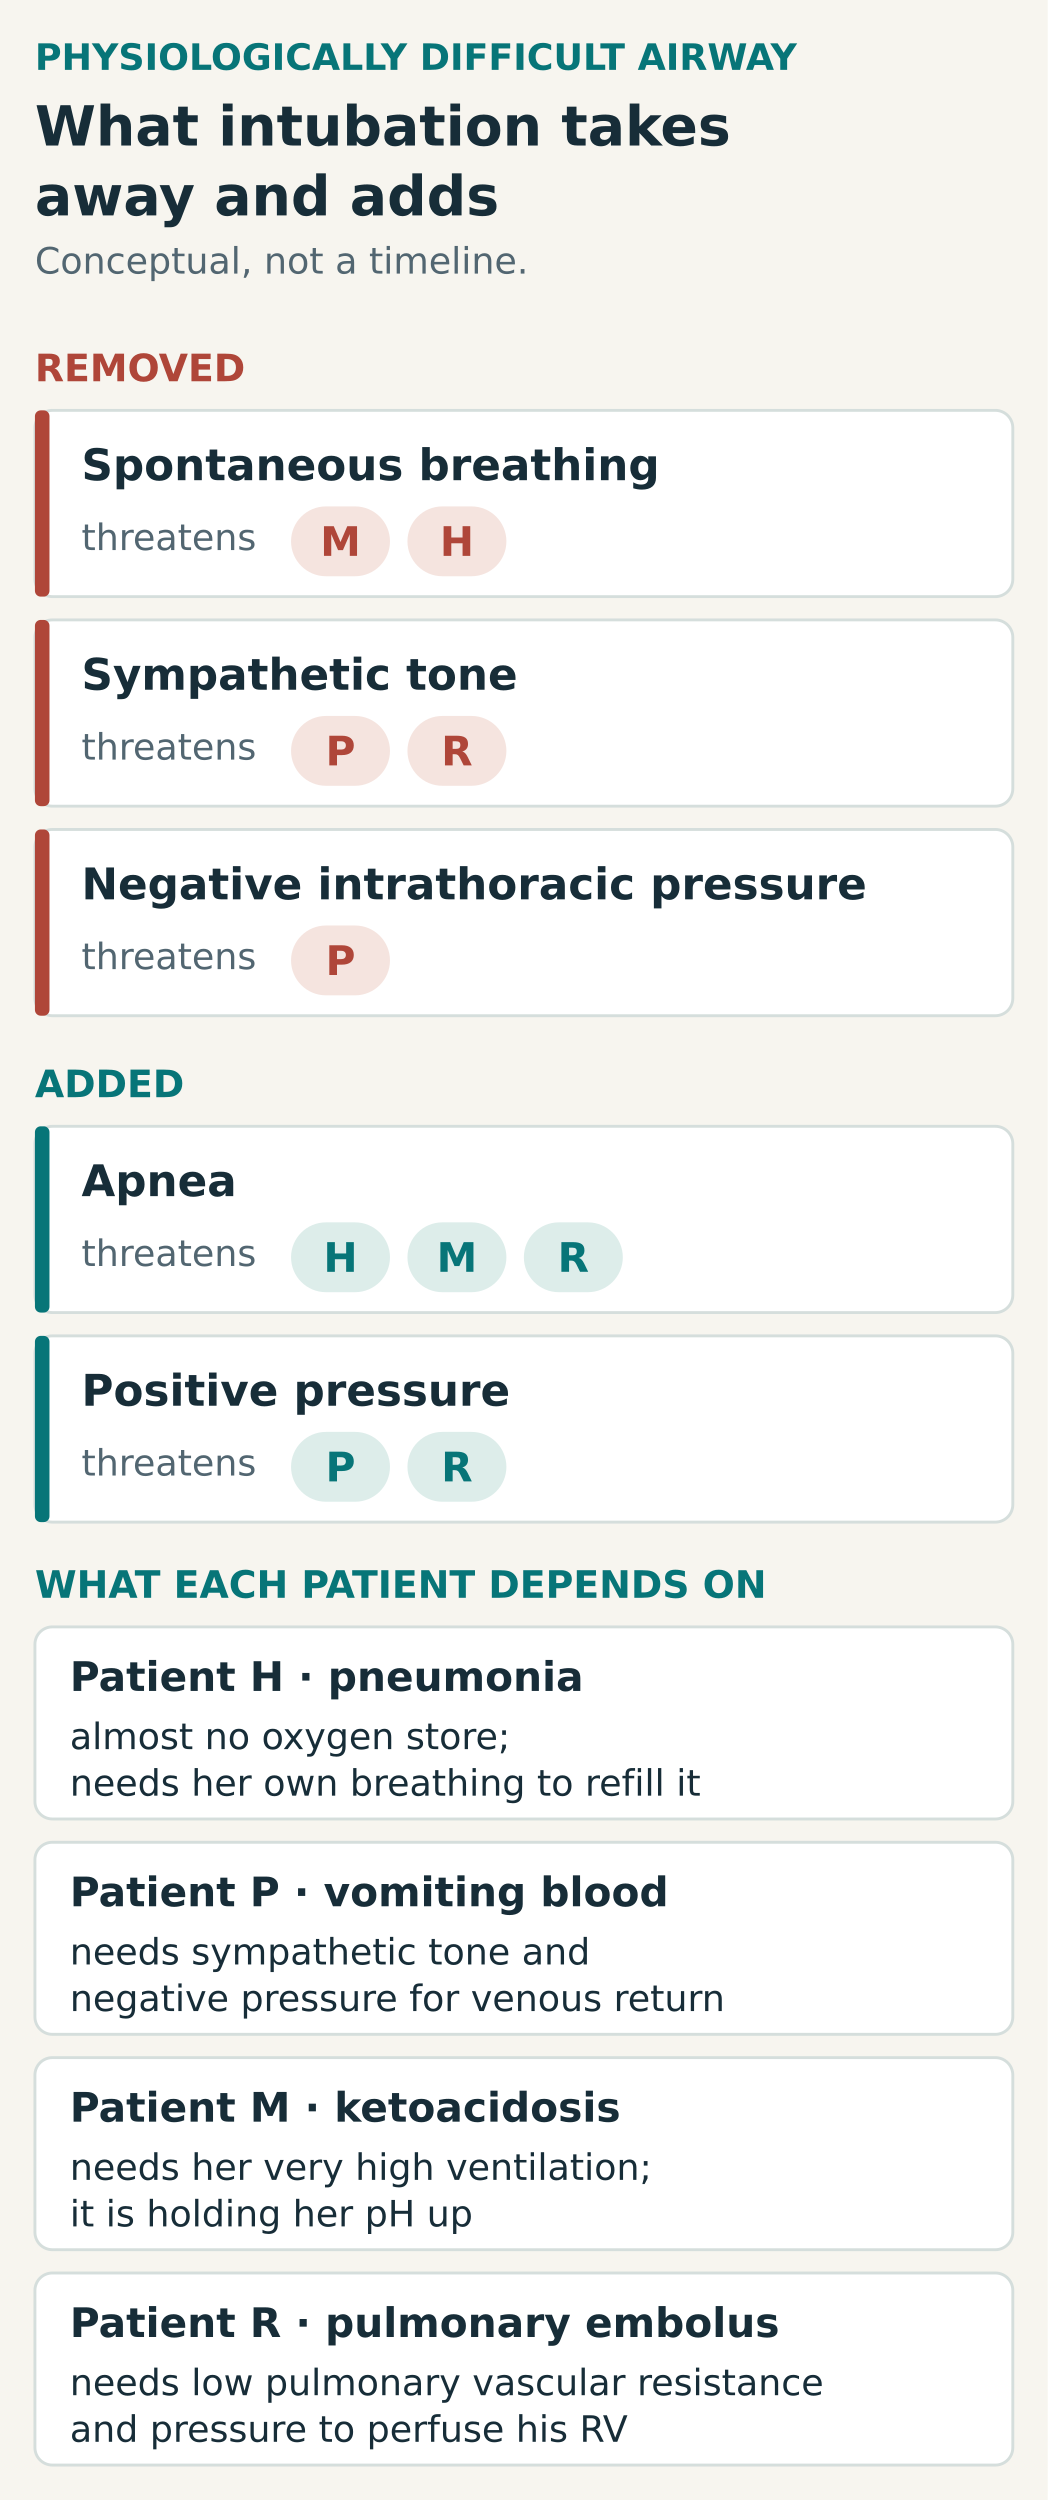
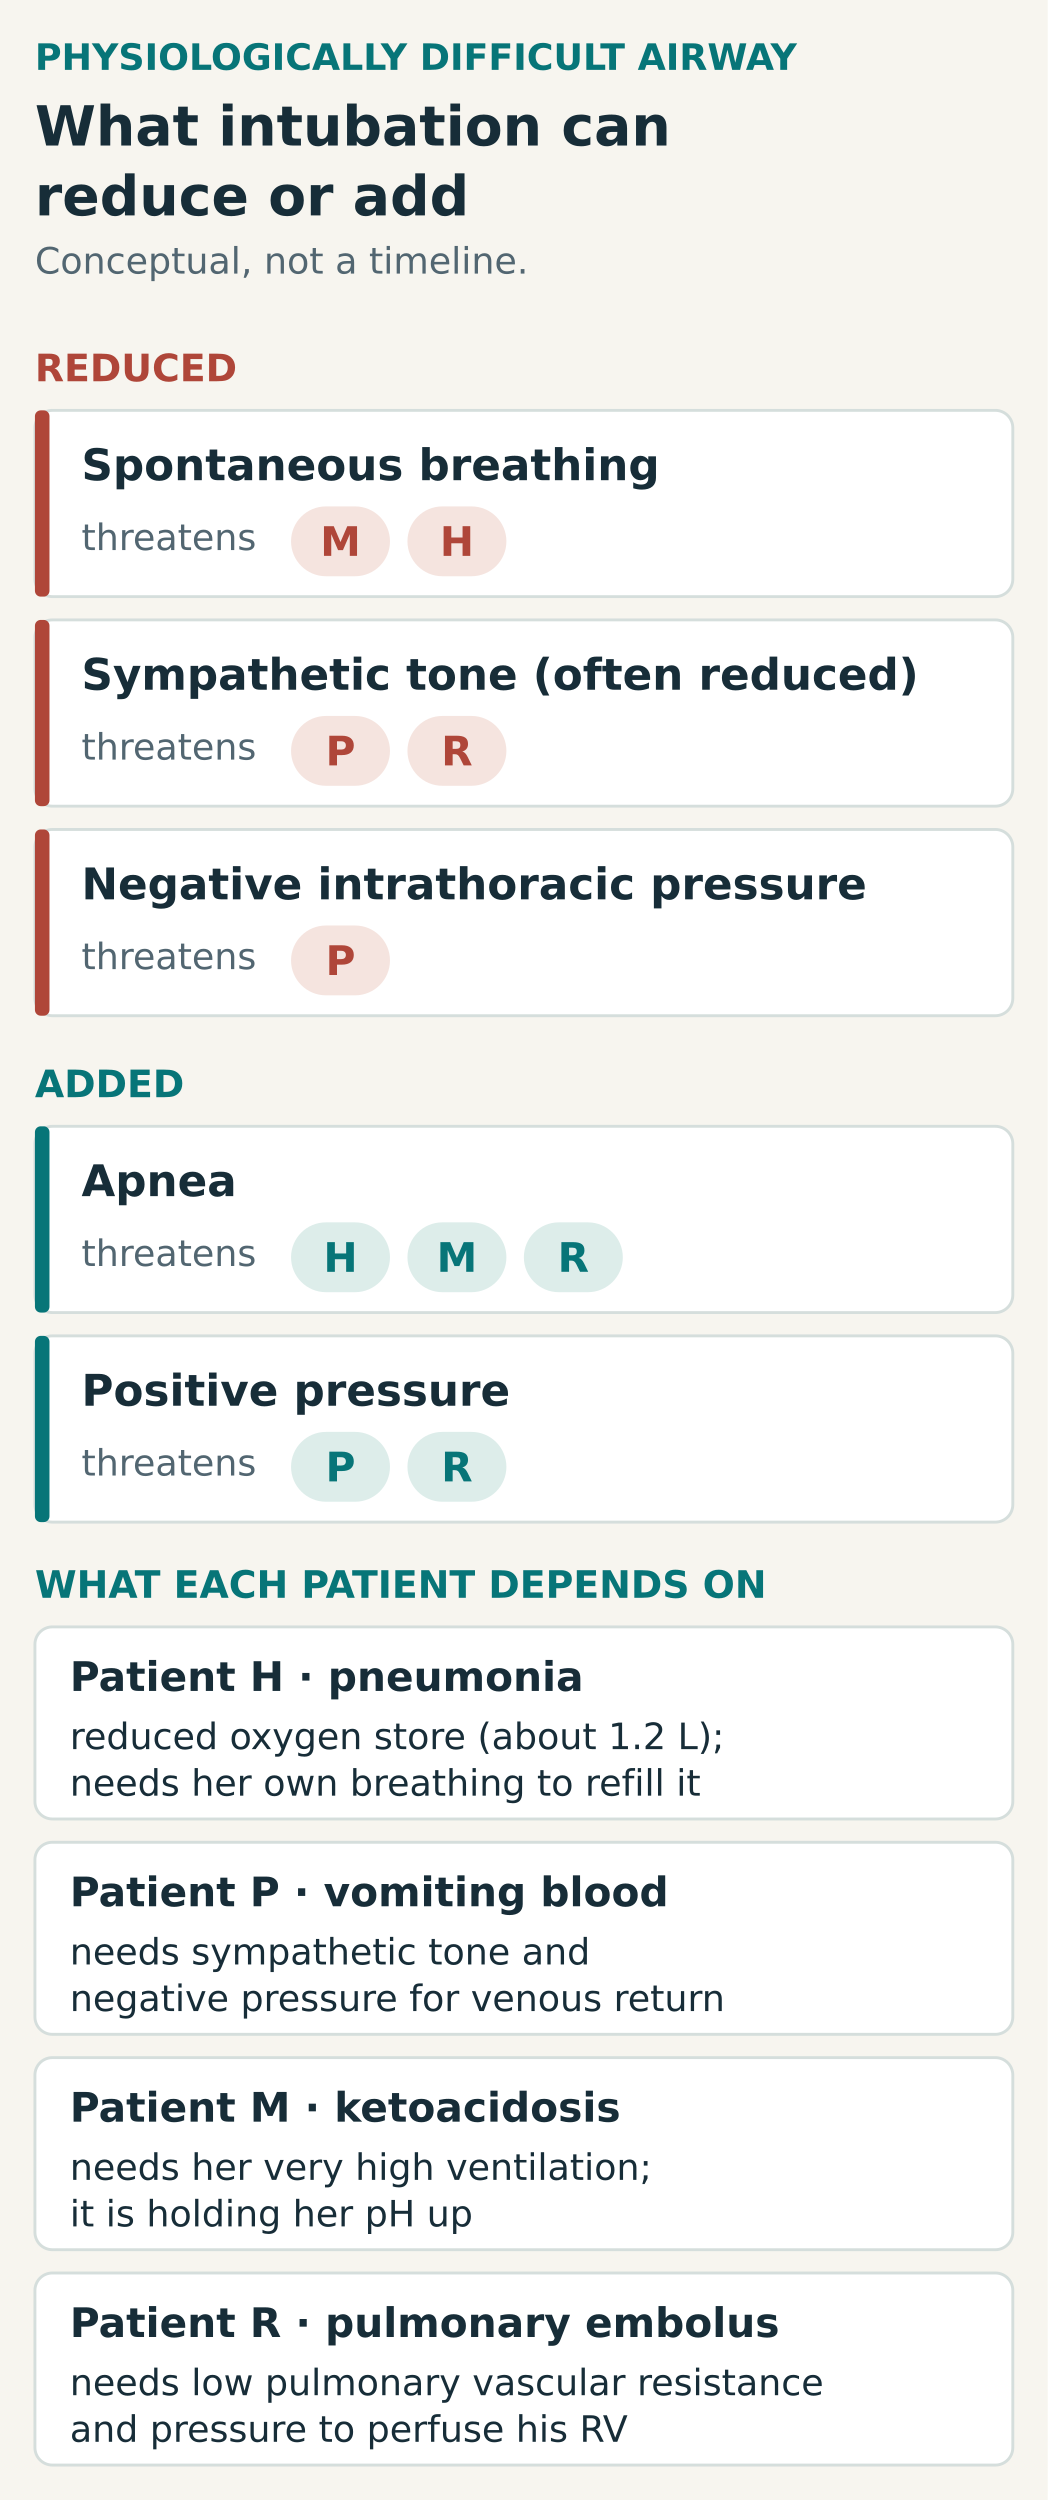
<svg xmlns="http://www.w3.org/2000/svg" class="diagram-screen" viewBox="0 0 360 859" role="img" aria-labelledby="fig-r2-02-what-intubation-removes-screen-title" aria-describedby="fig-r2-02-what-intubation-removes-screen-desc">
  <style>text{font-family:'DejaVu Sans',system-ui,sans-serif}.fig-r2-02-what-intubation-removes-screen-t-ink{fill:var(--fig-ink,#172d38)}.fig-r2-02-what-intubation-removes-screen-t-muted{fill:var(--fig-muted,#526671)}.fig-r2-02-what-intubation-removes-screen-t-teal{fill:var(--fig-teal,#077578)}.fig-r2-02-what-intubation-removes-screen-t-red{fill:var(--fig-red,#af4639)}.fig-r2-02-what-intubation-removes-screen-t-gold{fill:var(--fig-gold,#996613)}.fig-r2-02-what-intubation-removes-screen-bg{fill:var(--fig-canvas,#f7f5ef)}.fig-r2-02-what-intubation-removes-screen-pn{fill:var(--fig-panel,#ffffff);stroke:var(--fig-rule,#d5dedc)}.fig-r2-02-what-intubation-removes-screen-s-teal{stroke:var(--fig-teal,#077578);fill:none}.fig-r2-02-what-intubation-removes-screen-f-teal{fill:var(--fig-teal,#077578)}.fig-r2-02-what-intubation-removes-screen-s-red{stroke:var(--fig-red,#af4639);fill:none}.fig-r2-02-what-intubation-removes-screen-f-red{fill:var(--fig-red,#af4639)}.fig-r2-02-what-intubation-removes-screen-s-gold{stroke:var(--fig-gold,#996613);fill:none}.fig-r2-02-what-intubation-removes-screen-f-gold{fill:var(--fig-gold,#996613)}.fig-r2-02-what-intubation-removes-screen-s-muted{stroke:var(--fig-muted,#526671);fill:none}.fig-r2-02-what-intubation-removes-screen-f-muted{fill:var(--fig-muted,#526671)}.fig-r2-02-what-intubation-removes-screen-s-rule{stroke:var(--fig-rule,#d5dedc);fill:none}.fig-r2-02-what-intubation-removes-screen-f-rule{fill:var(--fig-rule,#d5dedc)}.fig-r2-02-what-intubation-removes-screen-s-ink{stroke:var(--fig-ink,#172d38);fill:none}.fig-r2-02-what-intubation-removes-screen-f-ink{fill:var(--fig-ink,#172d38)}.fig-r2-02-what-intubation-removes-screen-f-tt{fill:var(--fig-teal-tint,#ddedea)}.fig-r2-02-what-intubation-removes-screen-f-rt{fill:var(--fig-red-tint,#f5e4df)}@media (prefers-color-scheme:dark){.fig-r2-02-what-intubation-removes-screen-t-ink{fill:var(--fig-ink,#e8dfd0)}.fig-r2-02-what-intubation-removes-screen-t-muted{fill:var(--fig-muted,#b3a897)}.fig-r2-02-what-intubation-removes-screen-t-teal{fill:var(--fig-teal,#6fb8b0)}.fig-r2-02-what-intubation-removes-screen-t-red{fill:var(--fig-red,#e0907f)}.fig-r2-02-what-intubation-removes-screen-t-gold{fill:var(--fig-gold,#d9a955)}.fig-r2-02-what-intubation-removes-screen-bg{fill:var(--fig-canvas,#25211c)}.fig-r2-02-what-intubation-removes-screen-pn{fill:var(--fig-panel,#2d2822);stroke:var(--fig-rule,#4a4238)}.fig-r2-02-what-intubation-removes-screen-s-teal{stroke:var(--fig-teal,#6fb8b0);fill:none}.fig-r2-02-what-intubation-removes-screen-f-teal{fill:var(--fig-teal,#6fb8b0)}.fig-r2-02-what-intubation-removes-screen-s-red{stroke:var(--fig-red,#e0907f);fill:none}.fig-r2-02-what-intubation-removes-screen-f-red{fill:var(--fig-red,#e0907f)}.fig-r2-02-what-intubation-removes-screen-s-gold{stroke:var(--fig-gold,#d9a955);fill:none}.fig-r2-02-what-intubation-removes-screen-f-gold{fill:var(--fig-gold,#d9a955)}.fig-r2-02-what-intubation-removes-screen-s-muted{stroke:var(--fig-muted,#b3a897);fill:none}.fig-r2-02-what-intubation-removes-screen-f-muted{fill:var(--fig-muted,#b3a897)}.fig-r2-02-what-intubation-removes-screen-s-rule{stroke:var(--fig-rule,#4a4238);fill:none}.fig-r2-02-what-intubation-removes-screen-f-rule{fill:var(--fig-rule,#4a4238)}.fig-r2-02-what-intubation-removes-screen-s-ink{stroke:var(--fig-ink,#e8dfd0);fill:none}.fig-r2-02-what-intubation-removes-screen-f-ink{fill:var(--fig-ink,#e8dfd0)}.fig-r2-02-what-intubation-removes-screen-f-tt{fill:var(--fig-teal-tint,#30443f)}.fig-r2-02-what-intubation-removes-screen-f-rt{fill:var(--fig-red-tint,#43302a)}}</style>
  <defs>
    <marker id="fig-r2-02-what-intubation-removes-screen-ah" viewBox="0 0 10 10" refX="8" refY="5" markerWidth="4.5" markerHeight="4.5" orient="auto-start-reverse">
      <path class="fig-r2-02-what-intubation-removes-screen-f-muted" d="M0,0 L10,5 L0,10 z" />
    </marker>
  </defs>
  <rect class="fig-r2-02-what-intubation-removes-screen-bg" width="360" height="859" />
  <text class="fig-r2-02-what-intubation-removes-screen-t-teal" x="12.0" y="24.0" font-size="12.5" font-weight="600" text-anchor="start">PHYSIOLOGICALLY DIFFICULT AIRWAY</text>
-   <text class="fig-r2-02-what-intubation-removes-screen-t-ink" x="12.0" y="50.0" font-size="19" font-weight="600" text-anchor="start">What intubation takes</text>
-   <text class="fig-r2-02-what-intubation-removes-screen-t-ink" x="12.0" y="74.0" font-size="19" font-weight="600" text-anchor="start">away and adds</text>
+   <text class="fig-r2-02-what-intubation-removes-screen-t-ink" x="12.0" y="50.0" font-size="19" font-weight="600" text-anchor="start">What intubation can</text>
+   <text class="fig-r2-02-what-intubation-removes-screen-t-ink" x="12.0" y="74.0" font-size="19" font-weight="600" text-anchor="start">reduce or add</text>
  <text class="fig-r2-02-what-intubation-removes-screen-t-muted" x="12.0" y="94.0" font-size="12.5" text-anchor="start">Conceptual, not a timeline.</text>
-   <text class="fig-r2-02-what-intubation-removes-screen-t-red" x="12.0" y="131.0" font-size="13" font-weight="600" text-anchor="start">REMOVED</text>
+   <text class="fig-r2-02-what-intubation-removes-screen-t-red" x="12.0" y="131.0" font-size="13" font-weight="600" text-anchor="start">REDUCED</text>
  <rect class="fig-r2-02-what-intubation-removes-screen-pn" x="12.0" y="141.0" width="336.0" height="64.0" rx="6" />
  <rect class="fig-r2-02-what-intubation-removes-screen-f-red" x="12.0" y="141.0" width="5" height="64.0" rx="2" />
  <text class="fig-r2-02-what-intubation-removes-screen-t-ink" x="28.0" y="165.0" font-size="15" font-weight="600" text-anchor="start">Spontaneous breathing</text>
  <text class="fig-r2-02-what-intubation-removes-screen-t-muted" x="28.0" y="189.0" font-size="12.5" text-anchor="start">threatens</text>
  <rect class="fig-r2-02-what-intubation-removes-screen-f-rt" x="100.0" y="174.0" width="34.0" height="24.0" rx="12" />
  <text class="fig-r2-02-what-intubation-removes-screen-t-red" x="117.0" y="191.0" font-size="14" font-weight="600" text-anchor="middle">M</text>
  <rect class="fig-r2-02-what-intubation-removes-screen-f-rt" x="140.0" y="174.0" width="34.0" height="24.0" rx="12" />
  <text class="fig-r2-02-what-intubation-removes-screen-t-red" x="157.0" y="191.0" font-size="14" font-weight="600" text-anchor="middle">H</text>
  <rect class="fig-r2-02-what-intubation-removes-screen-pn" x="12.0" y="213.0" width="336.0" height="64.0" rx="6" />
  <rect class="fig-r2-02-what-intubation-removes-screen-f-red" x="12.0" y="213.0" width="5" height="64.0" rx="2" />
-   <text class="fig-r2-02-what-intubation-removes-screen-t-ink" x="28.0" y="237.0" font-size="15" font-weight="600" text-anchor="start">Sympathetic tone</text>
+   <text class="fig-r2-02-what-intubation-removes-screen-t-ink" x="28.0" y="237.0" font-size="15" font-weight="600" text-anchor="start">Sympathetic tone (often reduced)</text>
  <text class="fig-r2-02-what-intubation-removes-screen-t-muted" x="28.0" y="261.0" font-size="12.5" text-anchor="start">threatens</text>
  <rect class="fig-r2-02-what-intubation-removes-screen-f-rt" x="100.0" y="246.0" width="34.0" height="24.0" rx="12" />
  <text class="fig-r2-02-what-intubation-removes-screen-t-red" x="117.0" y="263.0" font-size="14" font-weight="600" text-anchor="middle">P</text>
  <rect class="fig-r2-02-what-intubation-removes-screen-f-rt" x="140.0" y="246.0" width="34.0" height="24.0" rx="12" />
  <text class="fig-r2-02-what-intubation-removes-screen-t-red" x="157.0" y="263.0" font-size="14" font-weight="600" text-anchor="middle">R</text>
  <rect class="fig-r2-02-what-intubation-removes-screen-pn" x="12.0" y="285.0" width="336.0" height="64.0" rx="6" />
  <rect class="fig-r2-02-what-intubation-removes-screen-f-red" x="12.0" y="285.0" width="5" height="64.0" rx="2" />
  <text class="fig-r2-02-what-intubation-removes-screen-t-ink" x="28.0" y="309.0" font-size="15" font-weight="600" text-anchor="start">Negative intrathoracic pressure</text>
  <text class="fig-r2-02-what-intubation-removes-screen-t-muted" x="28.0" y="333.0" font-size="12.5" text-anchor="start">threatens</text>
  <rect class="fig-r2-02-what-intubation-removes-screen-f-rt" x="100.0" y="318.0" width="34.0" height="24.0" rx="12" />
  <text class="fig-r2-02-what-intubation-removes-screen-t-red" x="117.0" y="335.0" font-size="14" font-weight="600" text-anchor="middle">P</text>
  <text class="fig-r2-02-what-intubation-removes-screen-t-teal" x="12.0" y="377.0" font-size="13" font-weight="600" text-anchor="start">ADDED</text>
  <rect class="fig-r2-02-what-intubation-removes-screen-pn" x="12.0" y="387.0" width="336.0" height="64.0" rx="6" />
  <rect class="fig-r2-02-what-intubation-removes-screen-f-teal" x="12.0" y="387.0" width="5" height="64.0" rx="2" />
  <text class="fig-r2-02-what-intubation-removes-screen-t-ink" x="28.0" y="411.0" font-size="15" font-weight="600" text-anchor="start">Apnea</text>
  <text class="fig-r2-02-what-intubation-removes-screen-t-muted" x="28.0" y="435.0" font-size="12.5" text-anchor="start">threatens</text>
  <rect class="fig-r2-02-what-intubation-removes-screen-f-tt" x="100.0" y="420.0" width="34.0" height="24.0" rx="12" />
  <text class="fig-r2-02-what-intubation-removes-screen-t-teal" x="117.0" y="437.0" font-size="14" font-weight="600" text-anchor="middle">H</text>
  <rect class="fig-r2-02-what-intubation-removes-screen-f-tt" x="140.0" y="420.0" width="34.0" height="24.0" rx="12" />
  <text class="fig-r2-02-what-intubation-removes-screen-t-teal" x="157.0" y="437.0" font-size="14" font-weight="600" text-anchor="middle">M</text>
  <rect class="fig-r2-02-what-intubation-removes-screen-f-tt" x="180.0" y="420.0" width="34.0" height="24.0" rx="12" />
  <text class="fig-r2-02-what-intubation-removes-screen-t-teal" x="197.0" y="437.0" font-size="14" font-weight="600" text-anchor="middle">R</text>
  <rect class="fig-r2-02-what-intubation-removes-screen-pn" x="12.0" y="459.0" width="336.0" height="64.0" rx="6" />
  <rect class="fig-r2-02-what-intubation-removes-screen-f-teal" x="12.0" y="459.0" width="5" height="64.0" rx="2" />
  <text class="fig-r2-02-what-intubation-removes-screen-t-ink" x="28.0" y="483.0" font-size="15" font-weight="600" text-anchor="start">Positive pressure</text>
  <text class="fig-r2-02-what-intubation-removes-screen-t-muted" x="28.0" y="507.0" font-size="12.5" text-anchor="start">threatens</text>
  <rect class="fig-r2-02-what-intubation-removes-screen-f-tt" x="100.0" y="492.0" width="34.0" height="24.0" rx="12" />
  <text class="fig-r2-02-what-intubation-removes-screen-t-teal" x="117.0" y="509.0" font-size="14" font-weight="600" text-anchor="middle">P</text>
  <rect class="fig-r2-02-what-intubation-removes-screen-f-tt" x="140.0" y="492.0" width="34.0" height="24.0" rx="12" />
  <text class="fig-r2-02-what-intubation-removes-screen-t-teal" x="157.0" y="509.0" font-size="14" font-weight="600" text-anchor="middle">R</text>
  <text class="fig-r2-02-what-intubation-removes-screen-t-teal" x="12.0" y="549.0" font-size="13" font-weight="600" text-anchor="start">WHAT EACH PATIENT DEPENDS ON</text>
  <rect class="fig-r2-02-what-intubation-removes-screen-pn" x="12.0" y="559.0" width="336.0" height="66.0" rx="6" />
  <text class="fig-r2-02-what-intubation-removes-screen-t-ink" x="24.0" y="581.0" font-size="14" font-weight="600" text-anchor="start">Patient H · pneumonia</text>
-   <text class="fig-r2-02-what-intubation-removes-screen-t-ink" x="24.0" y="601.0" font-size="12.5" text-anchor="start">almost no oxygen store;</text>
+   <text class="fig-r2-02-what-intubation-removes-screen-t-ink" x="24.0" y="601.0" font-size="12.5" text-anchor="start">reduced oxygen store (about 1.2 L);</text>
  <text class="fig-r2-02-what-intubation-removes-screen-t-ink" x="24.0" y="617.0" font-size="12.5" text-anchor="start">needs her own breathing to refill it</text>
  <rect class="fig-r2-02-what-intubation-removes-screen-pn" x="12.0" y="633.0" width="336.0" height="66.0" rx="6" />
  <text class="fig-r2-02-what-intubation-removes-screen-t-ink" x="24.0" y="655.0" font-size="14" font-weight="600" text-anchor="start">Patient P · vomiting blood</text>
  <text class="fig-r2-02-what-intubation-removes-screen-t-ink" x="24.0" y="675.0" font-size="12.5" text-anchor="start">needs sympathetic tone and</text>
  <text class="fig-r2-02-what-intubation-removes-screen-t-ink" x="24.0" y="691.0" font-size="12.5" text-anchor="start">negative pressure for venous return</text>
  <rect class="fig-r2-02-what-intubation-removes-screen-pn" x="12.0" y="707.0" width="336.0" height="66.0" rx="6" />
  <text class="fig-r2-02-what-intubation-removes-screen-t-ink" x="24.0" y="729.0" font-size="14" font-weight="600" text-anchor="start">Patient M · ketoacidosis</text>
  <text class="fig-r2-02-what-intubation-removes-screen-t-ink" x="24.0" y="749.0" font-size="12.5" text-anchor="start">needs her very high ventilation;</text>
  <text class="fig-r2-02-what-intubation-removes-screen-t-ink" x="24.0" y="765.0" font-size="12.5" text-anchor="start">it is holding her pH up</text>
  <rect class="fig-r2-02-what-intubation-removes-screen-pn" x="12.0" y="781.0" width="336.0" height="66.0" rx="6" />
  <text class="fig-r2-02-what-intubation-removes-screen-t-ink" x="24.0" y="803.0" font-size="14" font-weight="600" text-anchor="start">Patient R · pulmonary embolus</text>
  <text class="fig-r2-02-what-intubation-removes-screen-t-ink" x="24.0" y="823.0" font-size="12.5" text-anchor="start">needs low pulmonary vascular resistance</text>
  <text class="fig-r2-02-what-intubation-removes-screen-t-ink" x="24.0" y="839.0" font-size="12.5" text-anchor="start">and pressure to perfuse his RV</text>
</svg>
